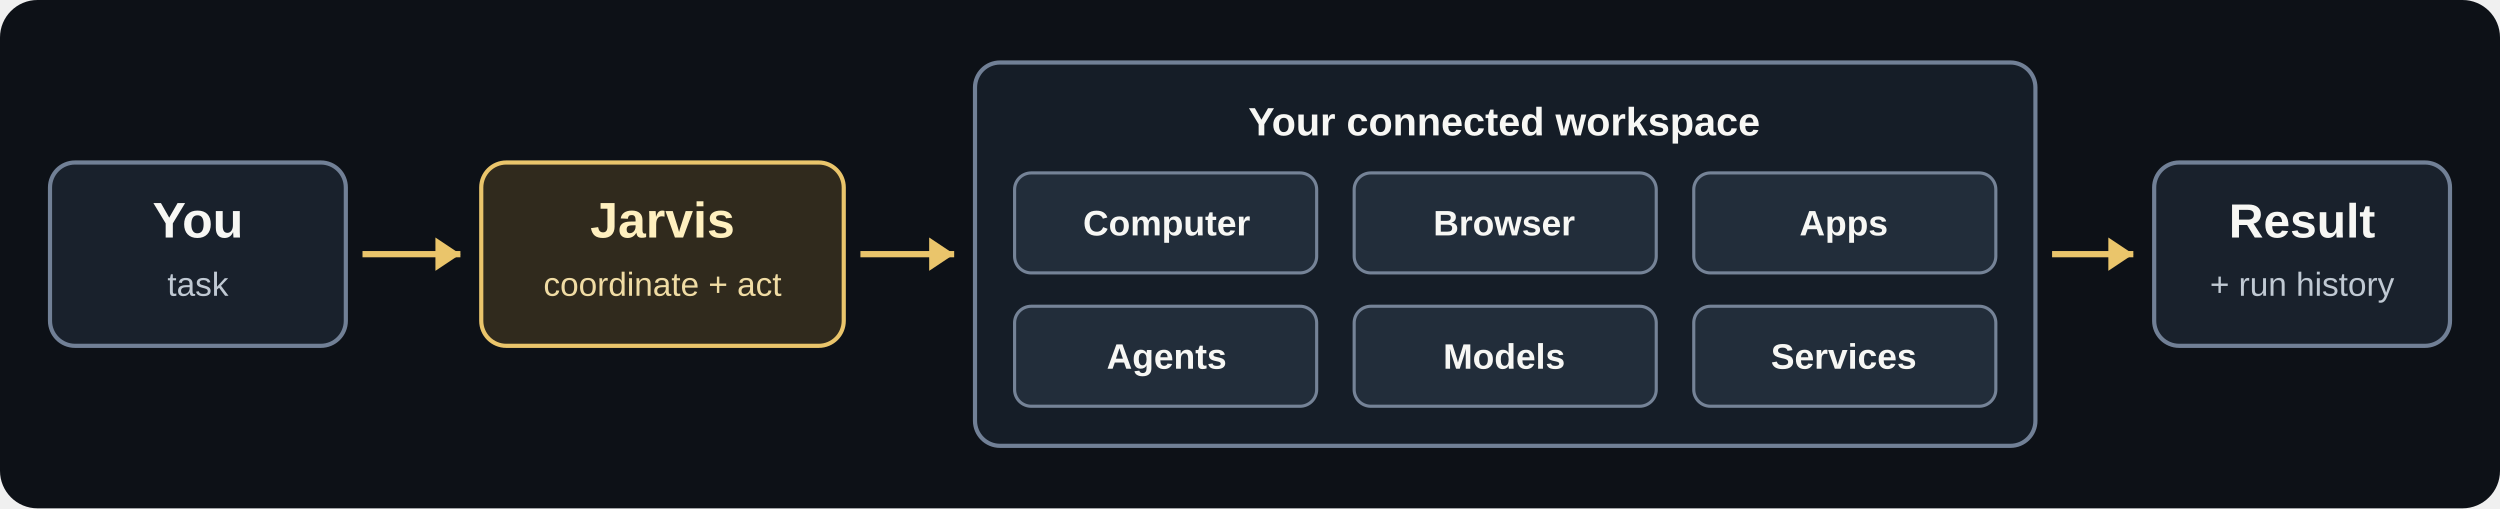
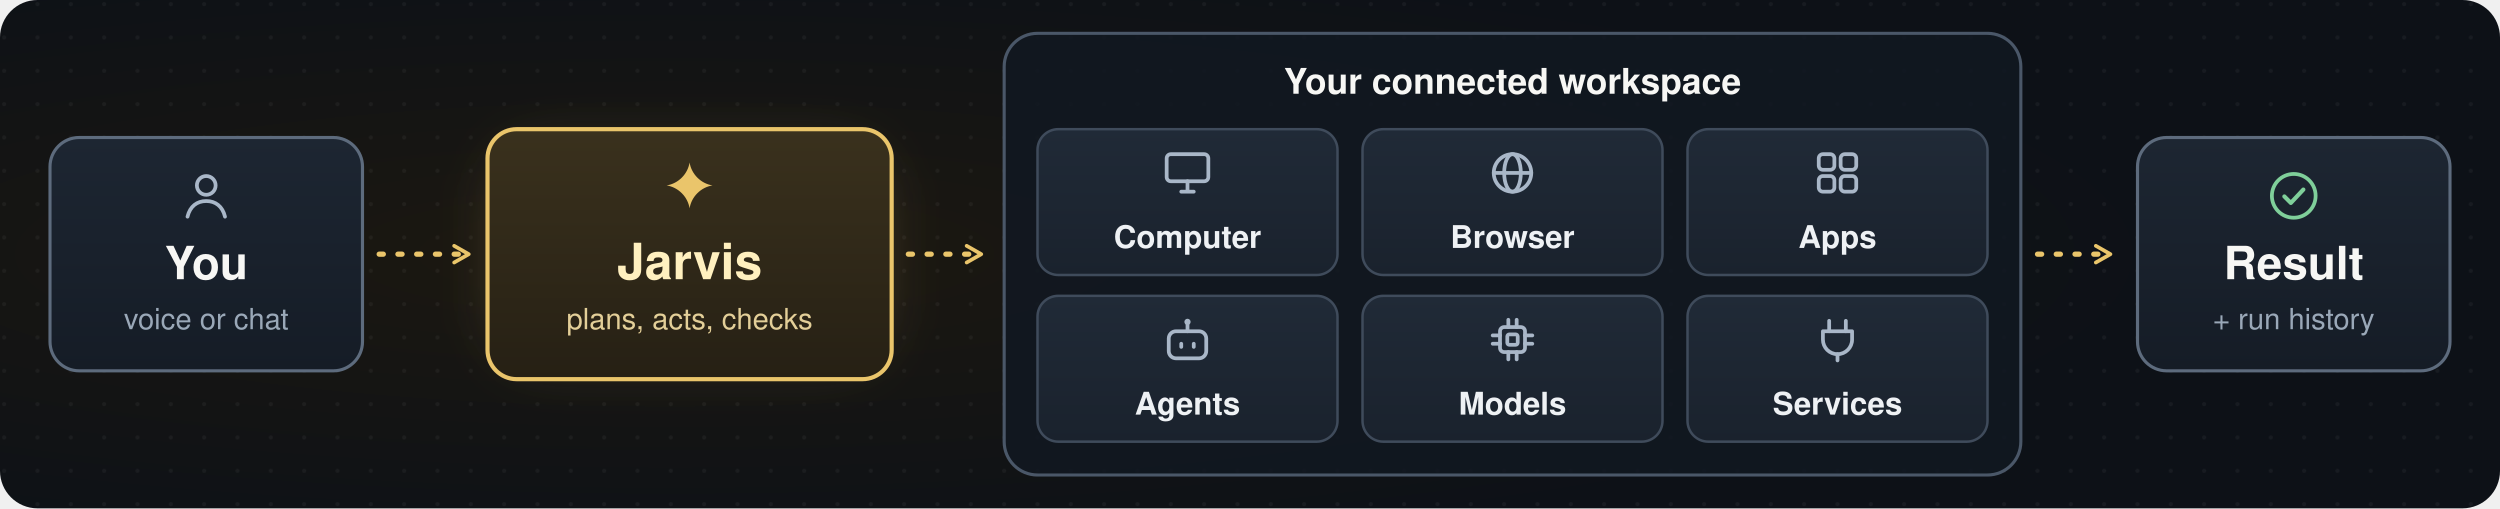
<svg xmlns="http://www.w3.org/2000/svg" viewBox="0 0 1200 244" role="img" aria-labelledby="title desc">
-   <rect width="1200" height="244" rx="18" fill="#0d1117" />
-   <g font-family="Arial, Helvetica, sans-serif" text-anchor="middle">
-     <rect x="24" y="78" width="142" height="88" rx="12" fill="#19212c" stroke="#718096" stroke-width="2" />
-     <text x="95" y="114" fill="#f7f7f4" font-size="24" font-weight="700">You</text>
-     <text x="95" y="142" fill="#c0c9d3" font-size="16">task</text>
-     <path d="M174 122h47" fill="none" stroke="#eac56b" stroke-width="3" />
-     <path d="m221 122-12-8v16z" fill="#eac56b" />
-     <rect x="231" y="78" width="174" height="88" rx="12" fill="#302a1d" stroke="#eac56b" stroke-width="2" />
-     <text x="318" y="114" fill="#fff0bf" font-size="24" font-weight="700">Jarvis</text>
-     <text x="318" y="142" fill="#f0dca4" font-size="16">coordinate + act</text>
-     <path d="M413 122h45" fill="none" stroke="#eac56b" stroke-width="3" />
-     <path d="m458 122-12-8v16z" fill="#eac56b" />
-     <rect x="468" y="30" width="509" height="184" rx="12" fill="#151d27" stroke="#718096" stroke-width="2" />
-     <text x="722" y="65" fill="#f7f7f4" font-size="19" font-weight="700">Your connected workspace</text>
-     <g fill="#222d3a" stroke="#758397" stroke-width="1.5">
-       <rect x="487" y="83" width="145" height="48" rx="8" />
-       <rect x="650" y="83" width="145" height="48" rx="8" />
-       <rect x="813" y="83" width="145" height="48" rx="8" />
-       <rect x="487" y="147" width="145" height="48" rx="8" />
-       <rect x="650" y="147" width="145" height="48" rx="8" />
-       <rect x="813" y="147" width="145" height="48" rx="8" />
+   <defs>
+     <radialGradient id="bg-glow" cx="27%" cy="50%" r="60%">
+       <stop offset="0" stop-color="#1c1810" />
+       <stop offset="1" stop-color="#0d1117" />
+     </radialGradient>
+     <pattern id="dots" width="16" height="16" patternUnits="userSpaceOnUse">
+       <circle cx="2" cy="2" r="1" fill="#ffffff" fill-opacity="0.045" />
+     </pattern>
+     <linearGradient id="node" x1="0" y1="0" x2="0" y2="1">
+       <stop offset="0" stop-color="#1d2632" />
+       <stop offset="1" stop-color="#151c26" />
+     </linearGradient>
+     <linearGradient id="jarvis" x1="0" y1="0" x2="0" y2="1">
+       <stop offset="0" stop-color="#3a311d" />
+       <stop offset="1" stop-color="#262014" />
+     </linearGradient>
+     <linearGradient id="tile" x1="0" y1="0" x2="0" y2="1">
+       <stop offset="0" stop-color="#202a37" />
+       <stop offset="1" stop-color="#1a222d" />
+     </linearGradient>
+     <filter id="glow" x="-40%" y="-60%" width="180%" height="220%">
+       <feGaussianBlur stdDeviation="14" />
+     </filter>
+     <marker id="head" viewBox="0 0 10 10" refX="7" refY="5" markerWidth="10" markerHeight="10" markerUnits="userSpaceOnUse" orient="auto">
+       <path d="M1 1 8 5 1 9" fill="none" stroke="#eac56b" stroke-width="1.8" stroke-linecap="round" stroke-linejoin="round" />
+     </marker>
+     <style>
+       .flow { fill: none; stroke: #eac56b; stroke-width: 2.5; stroke-linecap: round; stroke-dasharray: 2 7; animation: flow 1.4s linear infinite; }
+       @keyframes flow { to { stroke-dashoffset: -18; } }
+       @media (prefers-reduced-motion: reduce) { .flow { animation: none; } }
+       .icon { fill: none; stroke: #a9b7c8; stroke-width: 1.8; stroke-linecap: round; stroke-linejoin: round; }
+     </style>
+   </defs>
+   <rect width="1200" height="244" rx="18" fill="url(#bg-glow)" />
+   <rect width="1200" height="244" rx="18" fill="url(#dots)" />
+   <g font-family="-apple-system, BlinkMacSystemFont, 'Segoe UI', Helvetica, Arial, sans-serif" text-anchor="middle">
+     <rect x="24" y="66" width="150" height="112" rx="14" fill="url(#node)" stroke="#5d6b7d" stroke-width="1.5" />
+     <g class="icon" transform="translate(87 82)">
+       <circle cx="12" cy="7" r="4.5" />
+       <path d="M3 22c1.2-5 4.6-7.5 9-7.5s7.8 2.5 9 7.5" />
    </g>
-     <g fill="#f7f7f4" font-size="17" font-weight="600">
-       <text x="560" y="113">Computer</text>
-       <text x="722" y="113">Browser</text>
-       <text x="885" y="113">Apps</text>
-       <text x="560" y="177">Agents</text>
-       <text x="722" y="177">Models</text>
-       <text x="885" y="177">Services</text>
+     <text x="99" y="134" fill="#f7f7f4" font-size="22" font-weight="700">You</text>
+     <text x="99" y="158" fill="#9aa8b8" font-size="14">voice or chat</text>
+     <path class="flow" d="M182 122H224" marker-end="url(#head)" />
+     <rect x="240" y="74" width="182" height="96" rx="20" fill="#eac56b" fill-opacity="0.22" filter="url(#glow)" />
+     <rect x="234" y="62" width="194" height="120" rx="14" fill="url(#jarvis)" stroke="#eac56b" stroke-width="2" />
+     <path transform="translate(319 78)" d="M12 0c.9 5.6 5.4 10.1 11 11-5.6.9-10.1 5.4-11 11-.9-5.6-5.4-10.1-11-11 5.6-.9 10.1-5.4 11-11z" fill="#eac56b" />
+     <text x="331" y="134" fill="#fff0bf" font-size="24" font-weight="700">Jarvis</text>
+     <text x="331" y="158" fill="#e3cf98" font-size="14">plans, acts, checks</text>
+     <path class="flow" d="M436 122H470" marker-end="url(#head)" />
+     <rect x="482" y="16" width="488" height="212" rx="16" fill="#111821" fill-opacity="0.85" stroke="#4a5768" stroke-width="1.5" />
+     <text x="726" y="45" fill="#f7f7f4" font-size="17" font-weight="700">Your connected workspace</text>
+     <g fill="url(#tile)" stroke="#3f4b5b" stroke-width="1.2">
+       <rect x="498" y="62" width="144" height="70" rx="10" />
+       <rect x="654" y="62" width="144" height="70" rx="10" />
+       <rect x="810" y="62" width="144" height="70" rx="10" />
+       <rect x="498" y="142" width="144" height="70" rx="10" />
+       <rect x="654" y="142" width="144" height="70" rx="10" />
+       <rect x="810" y="142" width="144" height="70" rx="10" />
    </g>
-     <path d="M985 122h39" fill="none" stroke="#eac56b" stroke-width="3" />
-     <path d="m1024 122-12-8v16z" fill="#eac56b" />
-     <rect x="1034" y="78" width="142" height="88" rx="12" fill="#19212c" stroke="#718096" stroke-width="2" />
-     <text x="1105" y="114" fill="#f7f7f4" font-size="23" font-weight="700">Result</text>
-     <text x="1105" y="142" fill="#c0c9d3" font-size="16">+ run history</text>
+     <g class="icon">
+       <g transform="translate(559 72)">
+         <rect x="1" y="2" width="20" height="13" rx="2" />
+         <path d="M8 20h6M11 15v5" />
+       </g>
+       <g transform="translate(715 72)">
+         <circle cx="11" cy="11" r="9" />
+         <ellipse cx="11" cy="11" rx="4" ry="9" />
+         <path d="M2 11h18" />
+       </g>
+       <g transform="translate(871 72)">
+         <rect x="2" y="2" width="7.5" height="7.5" rx="2" />
+         <rect x="12.5" y="2" width="7.5" height="7.5" rx="2" />
+         <rect x="2" y="12.5" width="7.5" height="7.5" rx="2" />
+         <rect x="12.5" y="12.5" width="7.5" height="7.5" rx="2" />
+       </g>
+       <g transform="translate(559 152)">
+         <rect x="2" y="7" width="18" height="13" rx="3.5" />
+         <path d="M11 2.5v4.5" />
+         <circle cx="11" cy="2.5" r="0.6" />
+         <path d="M8 13v1.5M14 13v1.5" />
+       </g>
+       <g transform="translate(715 152)">
+         <rect x="5" y="5" width="12" height="12" rx="2" />
+         <rect x="8.5" y="8.5" width="5" height="5" rx="1" />
+         <path d="M9 1.5v3.5M13 1.5v3.5M9 17v3.5M13 17v3.5M1.5 9H5M1.5 13H5M17 9h3.5M17 13h3.5" />
+       </g>
+       <g transform="translate(871 152)">
+         <path d="M7 2v5M15 2v5" />
+         <path d="M4 7h14v4a7 7 0 0 1-14 0z" />
+         <path d="M11 18v3" />
+       </g>
+     </g>
+     <g fill="#eef1f4" font-size="15" font-weight="600">
+       <text x="570" y="119">Computer</text>
+       <text x="726" y="119">Browser</text>
+       <text x="882" y="119">Apps</text>
+       <text x="570" y="199">Agents</text>
+       <text x="726" y="199">Models</text>
+       <text x="882" y="199">Services</text>
+     </g>
+     <path class="flow" d="M978 122H1012" marker-end="url(#head)" />
+     <rect x="1026" y="66" width="150" height="112" rx="14" fill="url(#node)" stroke="#5d6b7d" stroke-width="1.5" />
+     <g transform="translate(1089 82)">
+       <circle cx="12" cy="12" r="10.5" fill="none" stroke="#7fcf9a" stroke-width="1.8" />
+       <path d="M7.5 12.3l3.1 3.1 6-6.4" fill="none" stroke="#7fcf9a" stroke-width="2" stroke-linecap="round" stroke-linejoin="round" />
+     </g>
+     <text x="1101" y="134" fill="#f7f7f4" font-size="22" font-weight="700">Result</text>
+     <text x="1101" y="158" fill="#9aa8b8" font-size="14">+ run history</text>
  </g>
</svg>
